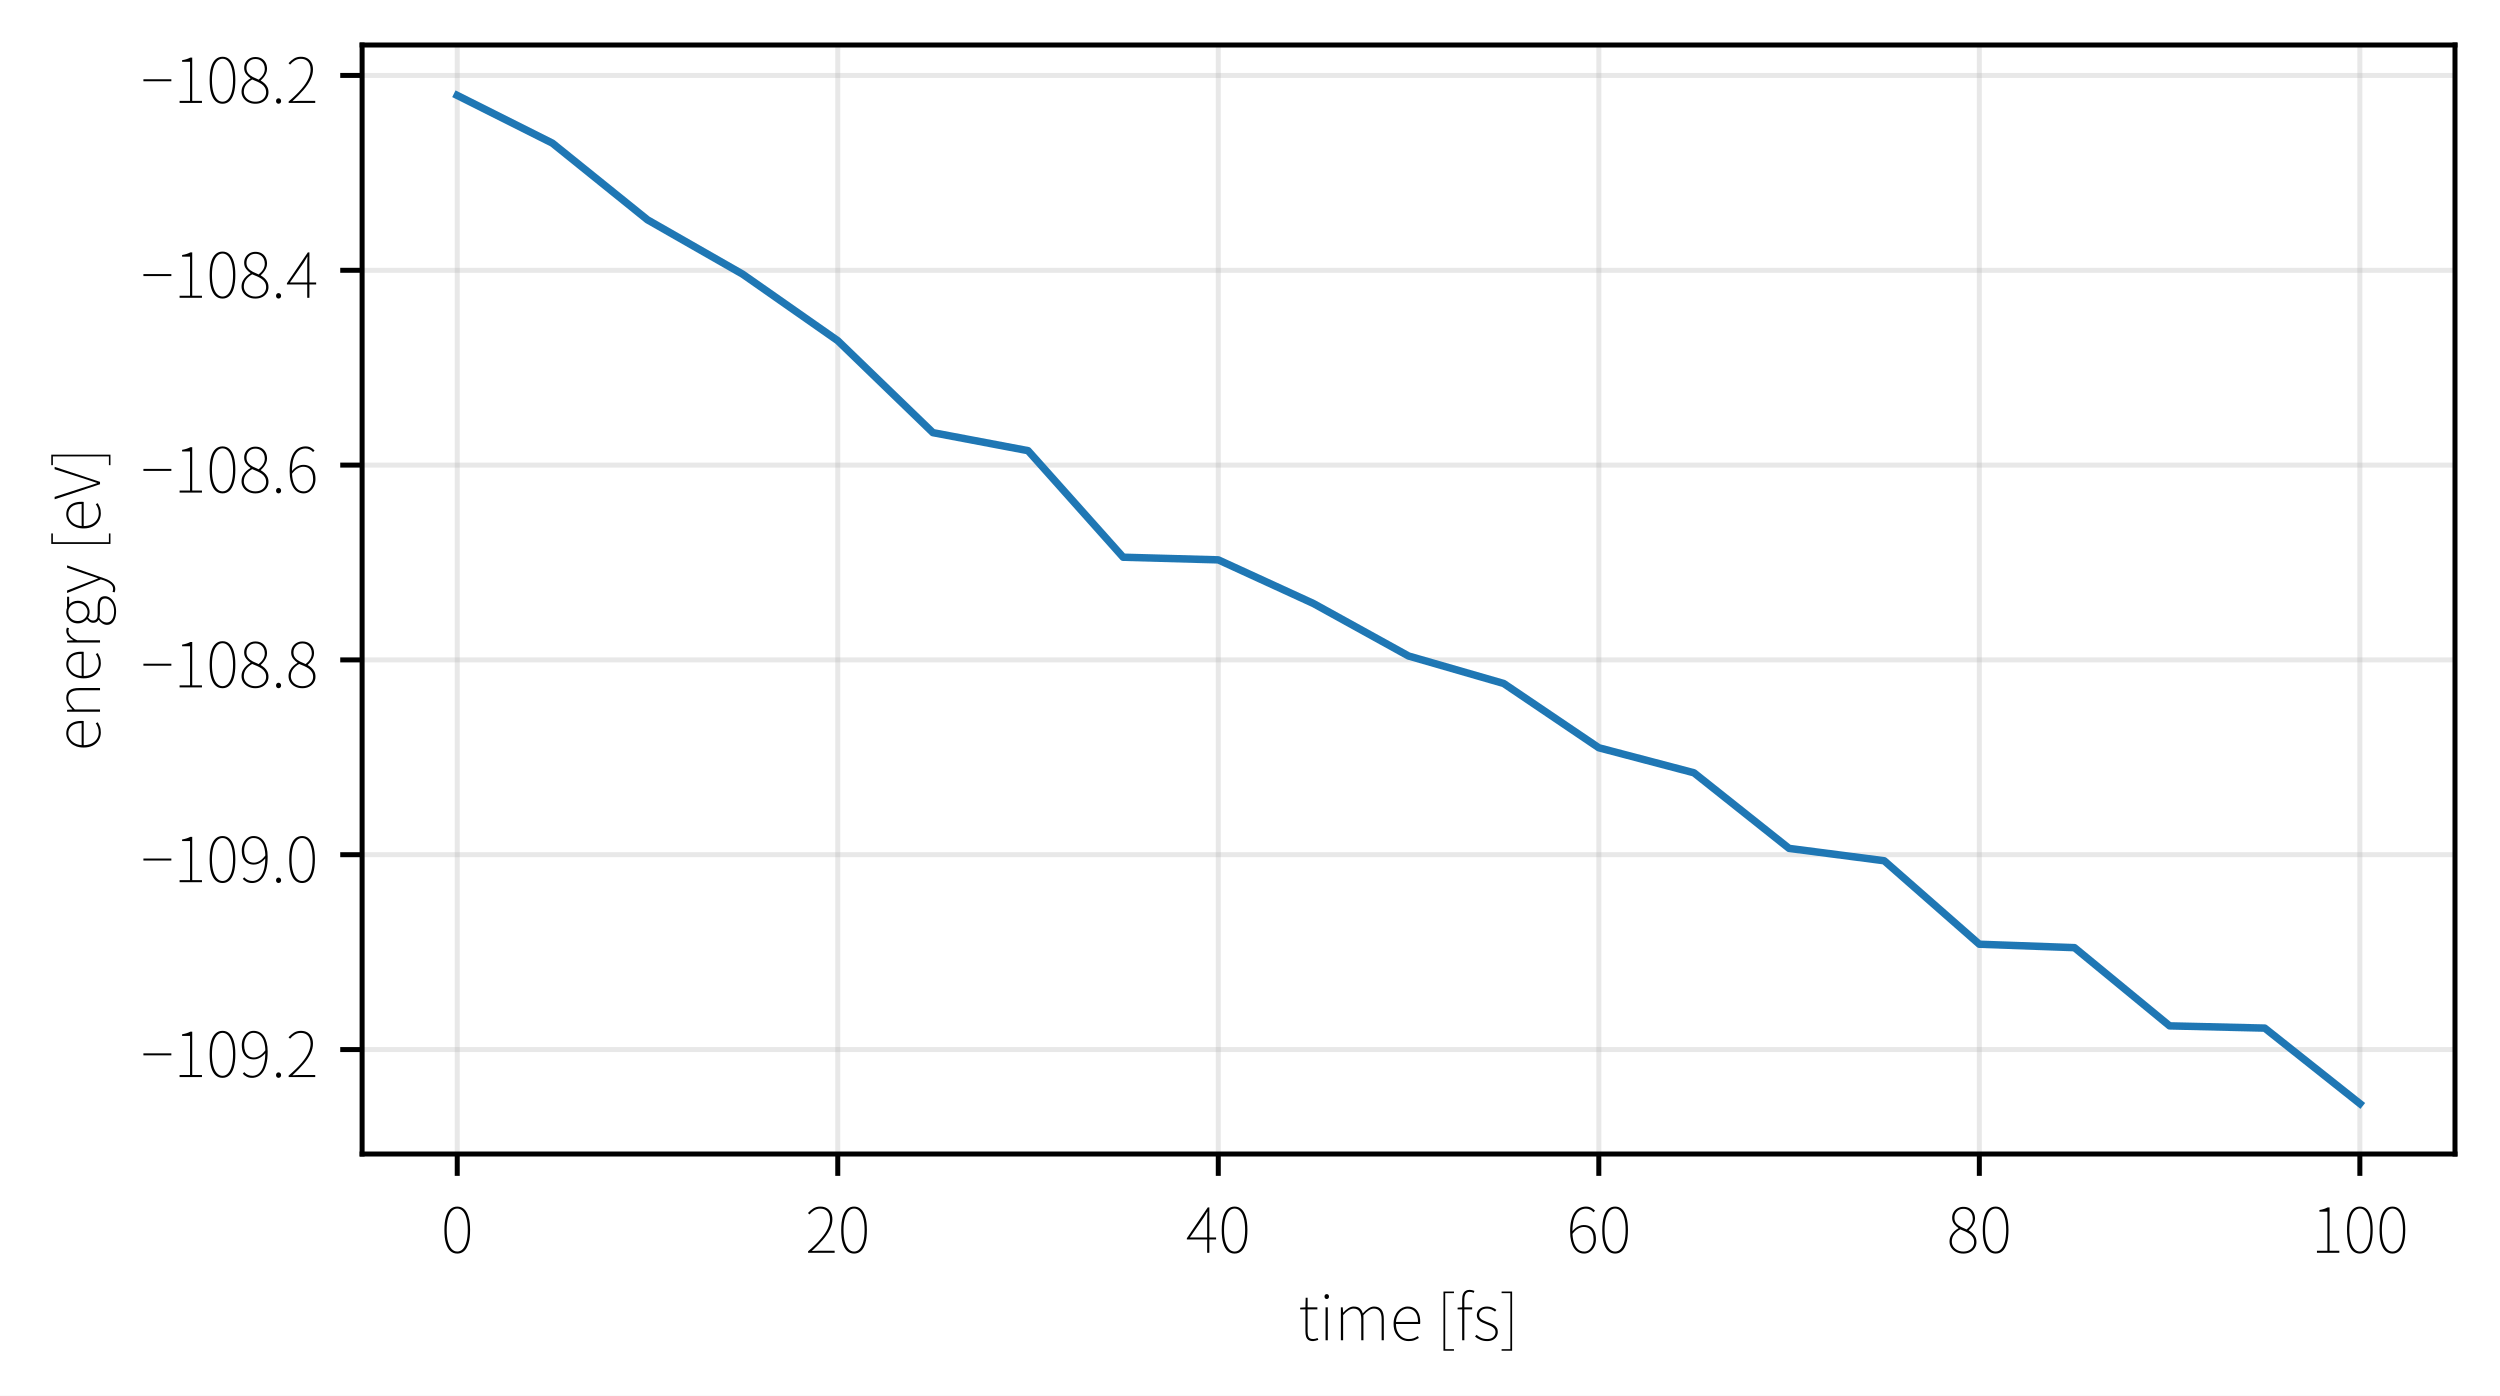
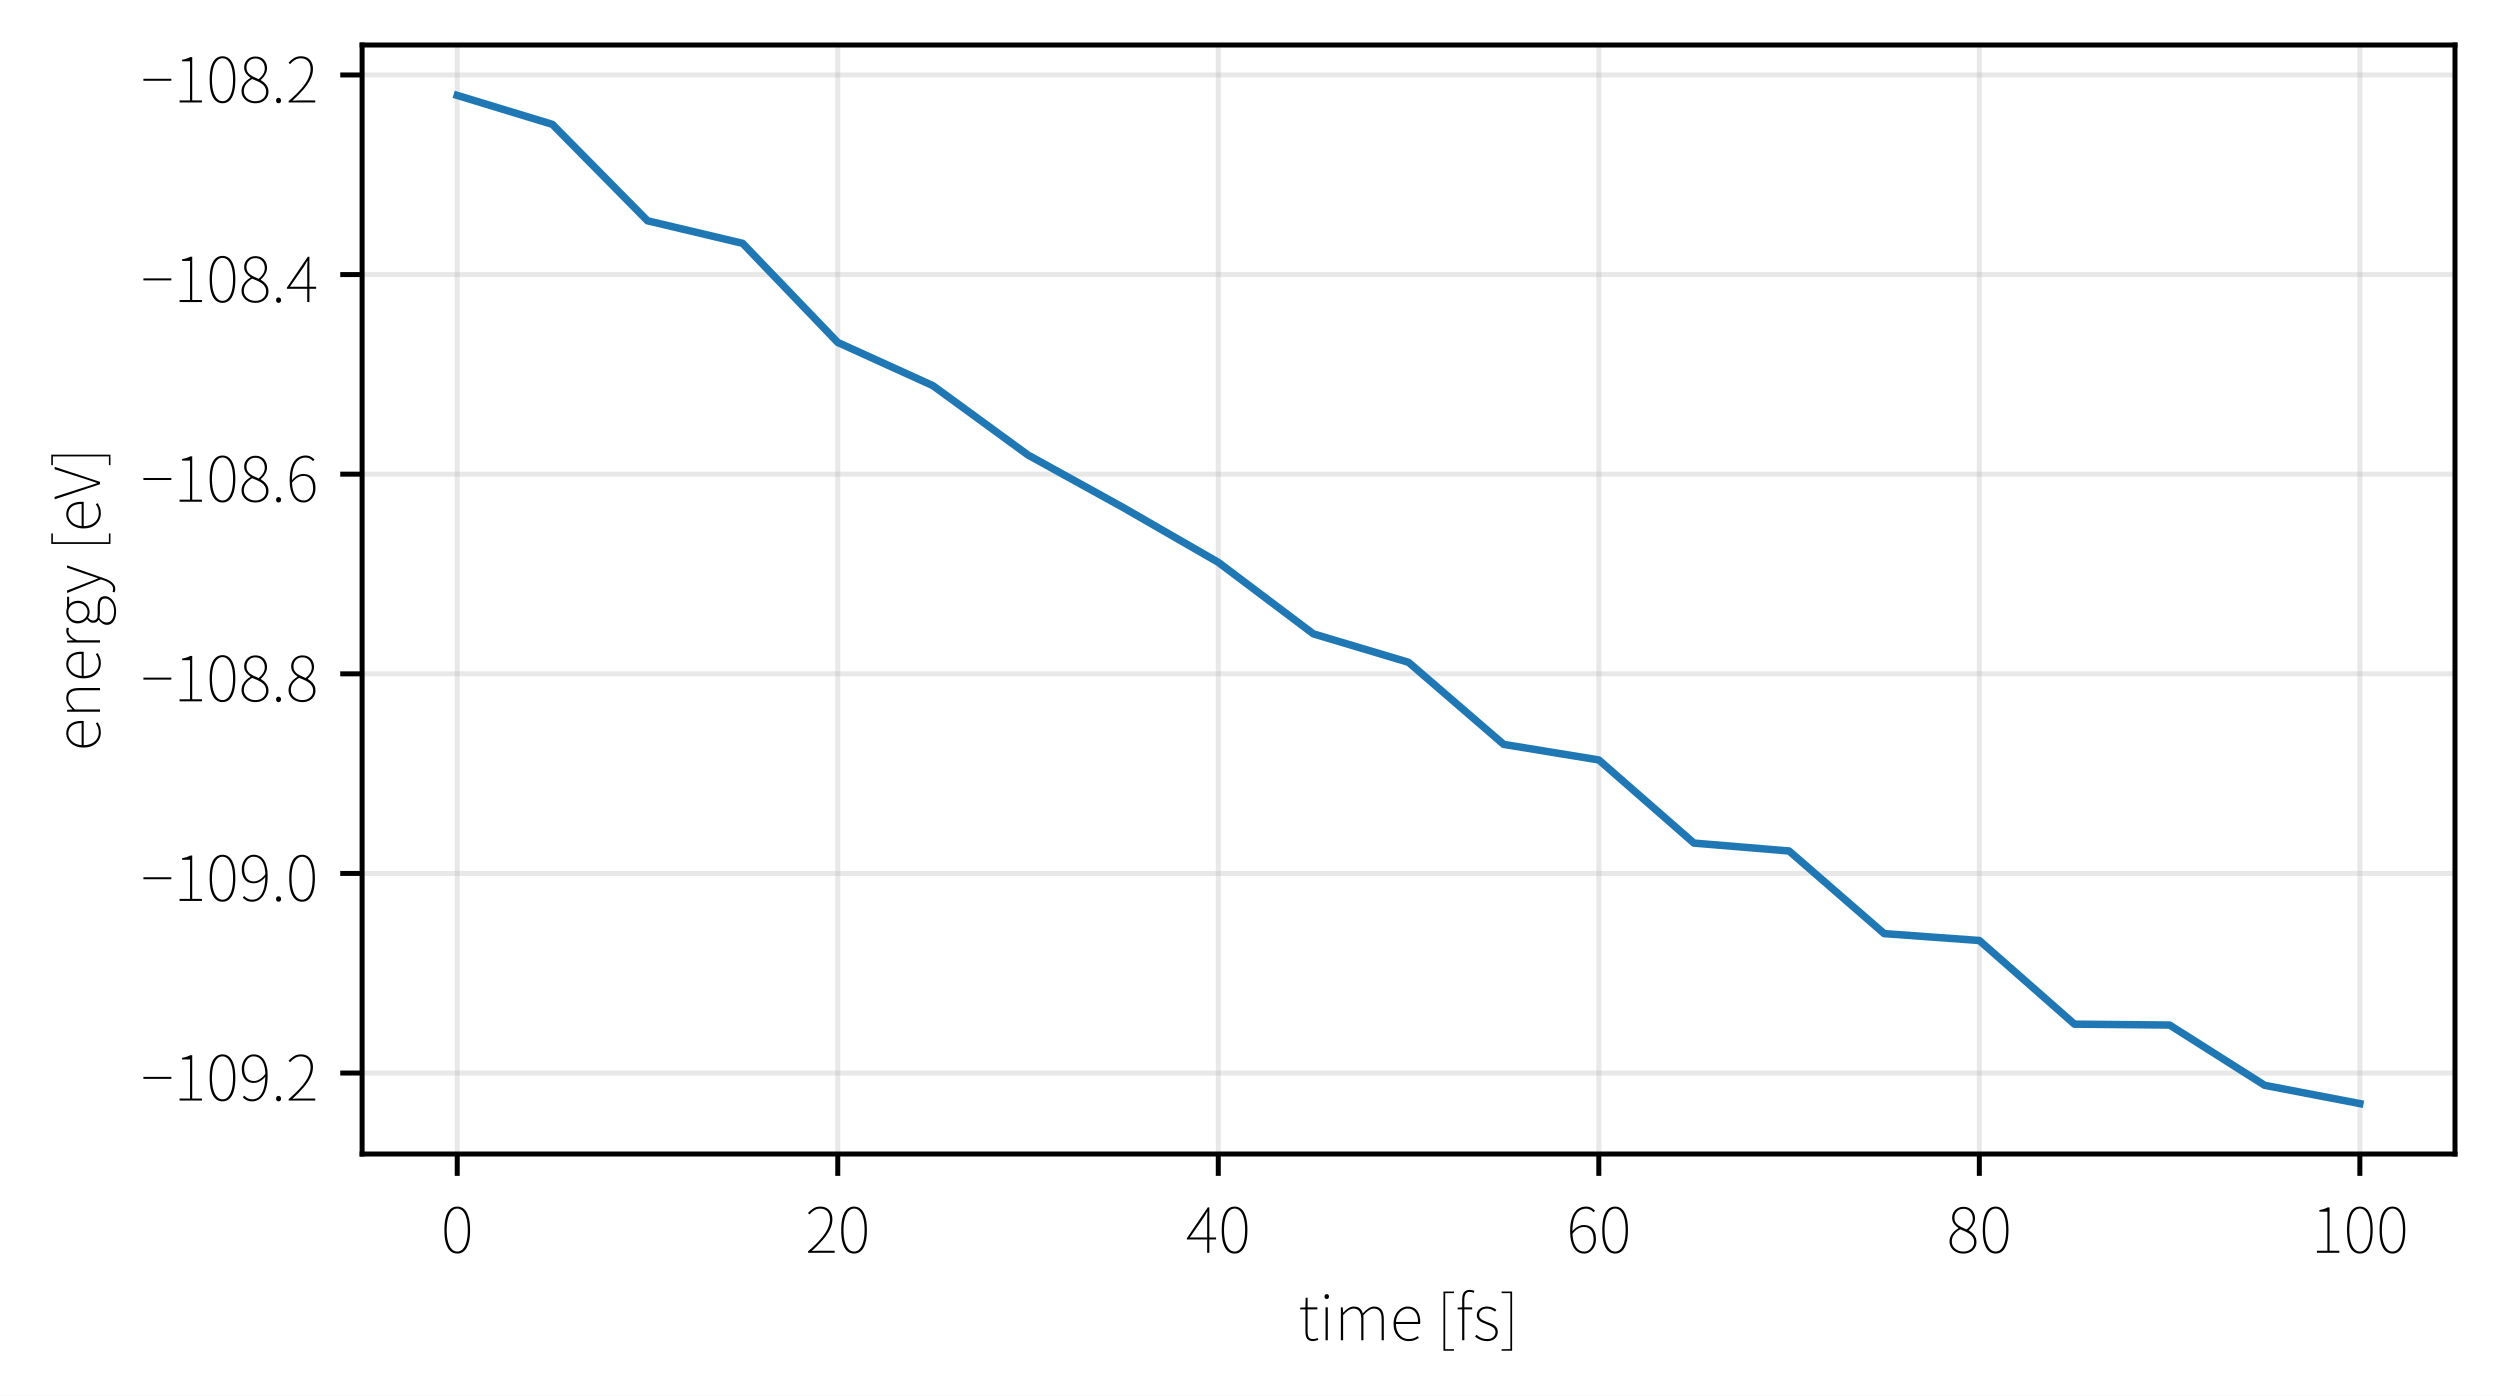
<svg xmlns="http://www.w3.org/2000/svg" xmlns:xlink="http://www.w3.org/1999/xlink" width="399.927pt" height="223.278pt" viewBox="0 0 399.927 223.278" version="1.1">
  <defs>
    <style type="text/css">*{stroke-linejoin: round; stroke-linecap: butt}</style>
  </defs>
  <g id="figure_1">
    <g id="patch_1">
      <path d="M 0 223.278  L 399.927 223.278  L 399.927 0  L 0 0  z " style="fill: #ffffff" />
    </g>
    <g id="axes_1">
      <g id="patch_2">
        <path d="M 57.927 184.608  L 392.727 184.608  L 392.727 7.2  L 57.927 7.2  z " style="fill: #ffffff" />
      </g>
      <g id="matplotlib.axis_1">
        <g id="xtick_1">
          <g id="line2d_1">
-             <path d="M 73.145 184.608  L 73.145 7.2  " clip-path="url(#pf6b33082e7)" style="fill: none; stroke: #b0b0b0; stroke-opacity: 0.3; stroke-width: 0.8; stroke-linecap: square" />
+             <path d="M 73.145 184.608  L 73.145 7.2  " clip-path="url(#p38ae97a6b6)" style="fill: none; stroke: #b0b0b0; stroke-opacity: 0.3; stroke-width: 0.8; stroke-linecap: square" />
          </g>
          <g id="line2d_2">
            <defs>
-               <path id="m069eadc478" d="M 0 0  L 0 3.5  " style="stroke: #000000; stroke-width: 0.8" />
+               <path id="mc312c97d72" d="M 0 0  L 0 3.5  " style="stroke: #000000; stroke-width: 0.8" />
            </defs>
            <g>
-               <use xlink:href="#m069eadc478" x="73.145" y="184.608" style="stroke: #000000; stroke-width: 0.8" />
+               <use xlink:href="#mc312c97d72" x="73.145" y="184.608" style="stroke: #000000; stroke-width: 0.8" />
            </g>
          </g>
          <g id="text_1">
            <g transform="translate(70.54006 200.408) scale(0.1 -0.1)">
              <defs>
                <path id="NotoSansCJKjp-Thin-11" d="M 1670 -83  Q 1261 -83 963 179  Q 666 442 509 979  Q 352 1517 352 2336  Q 352 3149 509 3677  Q 666 4205 963 4467  Q 1261 4730 1670 4730  Q 2080 4730 2371 4467  Q 2662 4205 2822 3677  Q 2982 3149 2982 2336  Q 2982 1517 2822 979  Q 2662 442 2371 179  Q 2080 -83 1670 -83  z M 1670 128  Q 1997 128 2240 384  Q 2483 640 2614 1133  Q 2746 1626 2746 2336  Q 2746 3040 2614 3529  Q 2483 4019 2240 4272  Q 1997 4525 1670 4525  Q 1344 4525 1101 4272  Q 858 4019 723 3529  Q 589 3040 589 2336  Q 589 1626 723 1133  Q 858 640 1101 384  Q 1344 128 1670 128  z " transform="scale(0.015625)" />
              </defs>
              <use xlink:href="#NotoSansCJKjp-Thin-11" />
            </g>
          </g>
        </g>
        <g id="xtick_2">
          <g id="line2d_3">
-             <path d="M 134.017 184.608  L 134.017 7.2  " clip-path="url(#pf6b33082e7)" style="fill: none; stroke: #b0b0b0; stroke-opacity: 0.3; stroke-width: 0.8; stroke-linecap: square" />
+             <path d="M 134.017 184.608  L 134.017 7.2  " clip-path="url(#p38ae97a6b6)" style="fill: none; stroke: #b0b0b0; stroke-opacity: 0.3; stroke-width: 0.8; stroke-linecap: square" />
          </g>
          <g id="line2d_4">
            <g>
-               <use xlink:href="#m069eadc478" x="134.017" y="184.608" style="stroke: #000000; stroke-width: 0.8" />
+               <use xlink:href="#mc312c97d72" x="134.017" y="184.608" style="stroke: #000000; stroke-width: 0.8" />
            </g>
          </g>
          <g id="text_2">
            <g transform="translate(128.8081 200.408) scale(0.1 -0.1)">
              <defs>
                <path id="NotoSansCJKjp-Thin-13" d="M 294 0  L 294 147  Q 1120 858 1613 1434  Q 2106 2010 2323 2499  Q 2541 2989 2541 3424  Q 2541 3725 2435 3974  Q 2330 4224 2106 4371  Q 1882 4518 1523 4518  Q 1210 4518 931 4352  Q 653 4186 442 3923  L 282 4070  Q 525 4346 829 4538  Q 1133 4730 1542 4730  Q 1939 4730 2214 4566  Q 2490 4403 2637 4112  Q 2784 3821 2784 3424  Q 2784 2918 2537 2406  Q 2291 1894 1820 1347  Q 1350 800 678 179  Q 870 192 1062 201  Q 1254 211 1440 211  L 3014 211  L 3014 0  L 294 0  z " transform="scale(0.015625)" />
              </defs>
              <use xlink:href="#NotoSansCJKjp-Thin-13" />
              <use xlink:href="#NotoSansCJKjp-Thin-11" transform="translate(52.09375 0)" />
            </g>
          </g>
        </g>
        <g id="xtick_3">
          <g id="line2d_5">
-             <path d="M 194.89 184.608  L 194.89 7.2  " clip-path="url(#pf6b33082e7)" style="fill: none; stroke: #b0b0b0; stroke-opacity: 0.3; stroke-width: 0.8; stroke-linecap: square" />
+             <path d="M 194.89 184.608  L 194.89 7.2  " clip-path="url(#p38ae97a6b6)" style="fill: none; stroke: #b0b0b0; stroke-opacity: 0.3; stroke-width: 0.8; stroke-linecap: square" />
          </g>
          <g id="line2d_6">
            <g>
-               <use xlink:href="#m069eadc478" x="194.89" y="184.608" style="stroke: #000000; stroke-width: 0.8" />
+               <use xlink:href="#mc312c97d72" x="194.89" y="184.608" style="stroke: #000000; stroke-width: 0.8" />
            </g>
          </g>
          <g id="text_3">
            <g transform="translate(189.6808 200.408) scale(0.1 -0.1)">
              <defs>
                <path id="NotoSansCJKjp-Thin-15" d="M 2195 0  L 2195 3482  Q 2195 3629 2204 3843  Q 2214 4058 2227 4205  L 2195 4205  Q 2112 4058 2019 3901  Q 1926 3744 1830 3590  L 422 1568  L 3110 1568  L 3110 1363  L 115 1363  L 115 1485  L 2259 4646  L 2419 4646  L 2419 0  L 2195 0  z " transform="scale(0.015625)" />
              </defs>
              <use xlink:href="#NotoSansCJKjp-Thin-15" />
              <use xlink:href="#NotoSansCJKjp-Thin-11" transform="translate(52.09375 0)" />
            </g>
          </g>
        </g>
        <g id="xtick_4">
          <g id="line2d_7">
-             <path d="M 255.763 184.608  L 255.763 7.2  " clip-path="url(#pf6b33082e7)" style="fill: none; stroke: #b0b0b0; stroke-opacity: 0.3; stroke-width: 0.8; stroke-linecap: square" />
+             <path d="M 255.763 184.608  L 255.763 7.2  " clip-path="url(#p38ae97a6b6)" style="fill: none; stroke: #b0b0b0; stroke-opacity: 0.3; stroke-width: 0.8; stroke-linecap: square" />
          </g>
          <g id="line2d_8">
            <g>
-               <use xlink:href="#m069eadc478" x="255.763" y="184.608" style="stroke: #000000; stroke-width: 0.8" />
+               <use xlink:href="#mc312c97d72" x="255.763" y="184.608" style="stroke: #000000; stroke-width: 0.8" />
            </g>
          </g>
          <g id="text_4">
            <g transform="translate(250.5536 200.408) scale(0.1 -0.1)">
              <defs>
                <path id="NotoSansCJKjp-Thin-17" d="M 1837 -83  Q 1498 -83 1232 67  Q 966 218 780 509  Q 595 800 496 1216  Q 397 1632 397 2170  Q 397 2886 528 3379  Q 659 3872 889 4169  Q 1120 4467 1414 4598  Q 1709 4730 2029 4730  Q 2330 4730 2550 4614  Q 2771 4499 2944 4307  L 2790 4147  Q 2643 4333 2444 4425  Q 2246 4518 2022 4518  Q 1651 4518 1334 4297  Q 1018 4077 826 3561  Q 634 3046 634 2170  Q 634 1581 762 1120  Q 890 659 1158 393  Q 1427 128 1850 128  Q 2125 128 2336 297  Q 2547 467 2672 752  Q 2797 1037 2797 1382  Q 2797 1741 2694 2025  Q 2592 2310 2368 2476  Q 2144 2643 1779 2643  Q 1523 2643 1209 2470  Q 896 2298 602 1888  L 602 2176  Q 768 2381 957 2531  Q 1146 2682 1360 2762  Q 1574 2842 1792 2842  Q 2189 2842 2467 2675  Q 2746 2509 2893 2185  Q 3040 1862 3040 1382  Q 3040 960 2873 630  Q 2707 301 2435 109  Q 2163 -83 1837 -83  z " transform="scale(0.015625)" />
              </defs>
              <use xlink:href="#NotoSansCJKjp-Thin-17" />
              <use xlink:href="#NotoSansCJKjp-Thin-11" transform="translate(52.09375 0)" />
            </g>
          </g>
        </g>
        <g id="xtick_5">
          <g id="line2d_9">
-             <path d="M 316.636 184.608  L 316.636 7.2  " clip-path="url(#pf6b33082e7)" style="fill: none; stroke: #b0b0b0; stroke-opacity: 0.3; stroke-width: 0.8; stroke-linecap: square" />
+             <path d="M 316.636 184.608  L 316.636 7.2  " clip-path="url(#p38ae97a6b6)" style="fill: none; stroke: #b0b0b0; stroke-opacity: 0.3; stroke-width: 0.8; stroke-linecap: square" />
          </g>
          <g id="line2d_10">
            <g>
-               <use xlink:href="#m069eadc478" x="316.636" y="184.608" style="stroke: #000000; stroke-width: 0.8" />
+               <use xlink:href="#mc312c97d72" x="316.636" y="184.608" style="stroke: #000000; stroke-width: 0.8" />
            </g>
          </g>
          <g id="text_5">
            <g transform="translate(311.4263 200.408) scale(0.1 -0.1)">
              <defs>
                <path id="NotoSansCJKjp-Thin-19" d="M 1696 -83  Q 1286 -83 966 80  Q 646 243 464 521  Q 282 800 282 1152  Q 282 1478 422 1744  Q 563 2010 774 2202  Q 986 2394 1197 2509  L 1197 2534  Q 954 2694 752 2953  Q 550 3213 550 3578  Q 550 3910 704 4163  Q 858 4416 1117 4560  Q 1376 4704 1696 4704  Q 2080 4704 2345 4544  Q 2611 4384 2752 4112  Q 2893 3840 2893 3494  Q 2893 3238 2784 3008  Q 2675 2778 2528 2602  Q 2381 2426 2253 2317  L 2253 2285  Q 2445 2170 2627 2010  Q 2810 1850 2925 1626  Q 3040 1402 3040 1082  Q 3040 762 2870 496  Q 2701 230 2400 73  Q 2099 -83 1696 -83  z M 2035 2387  Q 2336 2630 2499 2905  Q 2662 3181 2662 3494  Q 2662 3763 2550 3990  Q 2438 4218 2220 4358  Q 2003 4499 1696 4499  Q 1293 4499 1040 4236  Q 787 3974 787 3578  Q 787 3238 972 3017  Q 1158 2797 1446 2653  Q 1734 2509 2035 2387  z M 1696 128  Q 2035 128 2281 256  Q 2528 384 2662 601  Q 2797 819 2797 1082  Q 2797 1370 2675 1574  Q 2554 1779 2352 1923  Q 2150 2067 1894 2182  Q 1638 2298 1370 2400  Q 998 2189 758 1875  Q 518 1562 518 1152  Q 518 870 668 636  Q 819 403 1088 265  Q 1357 128 1696 128  z " transform="scale(0.015625)" />
              </defs>
              <use xlink:href="#NotoSansCJKjp-Thin-19" />
              <use xlink:href="#NotoSansCJKjp-Thin-11" transform="translate(52.09375 0)" />
            </g>
          </g>
        </g>
        <g id="xtick_6">
          <g id="line2d_11">
-             <path d="M 377.508 184.608  L 377.508 7.2  " clip-path="url(#pf6b33082e7)" style="fill: none; stroke: #b0b0b0; stroke-opacity: 0.3; stroke-width: 0.8; stroke-linecap: square" />
+             <path d="M 377.508 184.608  L 377.508 7.2  " clip-path="url(#p38ae97a6b6)" style="fill: none; stroke: #b0b0b0; stroke-opacity: 0.3; stroke-width: 0.8; stroke-linecap: square" />
          </g>
          <g id="line2d_12">
            <g>
-               <use xlink:href="#m069eadc478" x="377.508" y="184.608" style="stroke: #000000; stroke-width: 0.8" />
+               <use xlink:href="#mc312c97d72" x="377.508" y="184.608" style="stroke: #000000; stroke-width: 0.8" />
            </g>
          </g>
          <g id="text_6">
            <g transform="translate(369.6943 200.408) scale(0.1 -0.1)">
              <defs>
                <path id="NotoSansCJKjp-Thin-12" d="M 608 0  L 608 211  L 1677 211  L 1677 4211  L 864 4211  L 864 4378  Q 1133 4422 1344 4492  Q 1555 4563 1702 4646  L 1901 4646  L 1901 211  L 2899 211  L 2899 0  L 608 0  z " transform="scale(0.015625)" />
              </defs>
              <use xlink:href="#NotoSansCJKjp-Thin-12" />
              <use xlink:href="#NotoSansCJKjp-Thin-11" transform="translate(52.09375 0)" />
              <use xlink:href="#NotoSansCJKjp-Thin-11" transform="translate(104.1875 0)" />
            </g>
          </g>
        </g>
        <g id="text_7">
          <g transform="translate(207.6602 214.408) scale(0.1 -0.1)">
            <defs>
              <path id="NotoSansCJKjp-Thin-55" d="M 1542 -83  Q 1229 -83 1056 38  Q 883 160 816 381  Q 749 602 749 896  L 749 3162  L 211 3162  L 211 3341  L 749 3373  L 774 4358  L 973 4358  L 973 3373  L 1971 3373  L 1971 3162  L 973 3162  L 973 864  Q 973 538 1081 333  Q 1190 128 1562 128  Q 1658 128 1779 160  Q 1901 192 1990 237  L 2067 45  Q 1920 -6 1776 -44  Q 1632 -83 1542 -83  z " transform="scale(0.015625)" />
              <path id="NotoSansCJKjp-Thin-4a" d="M 672 0  L 672 3373  L 902 3373  L 902 0  L 672 0  z M 794 4224  Q 691 4224 627 4294  Q 563 4365 563 4486  Q 563 4595 627 4662  Q 691 4730 794 4730  Q 890 4730 957 4662  Q 1024 4595 1024 4486  Q 1024 4365 957 4294  Q 890 4224 794 4224  z " transform="scale(0.015625)" />
              <path id="NotoSansCJKjp-Thin-4e" d="M 672 0  L 672 3373  L 864 3373  L 902 2835  L 915 2835  Q 1146 3098 1427 3277  Q 1709 3456 1984 3456  Q 2400 3456 2614 3264  Q 2829 3072 2912 2752  Q 3213 3078 3497 3267  Q 3782 3456 4070 3456  Q 4563 3456 4816 3139  Q 5069 2822 5069 2170  L 5069 0  L 4845 0  L 4845 2138  Q 4845 2694 4649 2969  Q 4454 3245 4045 3245  Q 3795 3245 3539 3078  Q 3283 2912 2982 2579  L 2982 0  L 2758 0  L 2758 2138  Q 2758 2694 2566 2969  Q 2374 3245 1965 3245  Q 1722 3245 1456 3078  Q 1190 2912 902 2579  L 902 0  L 672 0  z " transform="scale(0.015625)" />
              <path id="NotoSansCJKjp-Thin-46" d="M 1920 -83  Q 1498 -83 1146 128  Q 794 339 586 732  Q 378 1126 378 1677  Q 378 2093 496 2419  Q 614 2746 822 2979  Q 1030 3213 1289 3334  Q 1549 3456 1830 3456  Q 2221 3456 2505 3277  Q 2790 3098 2947 2749  Q 3104 2400 3104 1901  Q 3104 1850 3104 1795  Q 3104 1741 3091 1670  L 621 1670  Q 621 1229 784 880  Q 947 531 1241 329  Q 1536 128 1933 128  Q 2221 128 2445 211  Q 2669 294 2861 435  L 2963 237  Q 2771 122 2534 19  Q 2298 -83 1920 -83  z M 621 1882  L 2880 1882  Q 2880 2566 2592 2905  Q 2304 3245 1830 3245  Q 1530 3245 1267 3081  Q 1005 2918 832 2614  Q 659 2310 621 1882  z " transform="scale(0.015625)" />
              <path id="NotoSansCJKjp-Thin-1" transform="scale(0.015625)" />
              <path id="NotoSansCJKjp-Thin-3c" d="M 704 -1069  L 704 4992  L 1779 4992  L 1779 4826  L 883 4826  L 883 -909  L 1779 -909  L 1779 -1069  L 704 -1069  z " transform="scale(0.015625)" />
              <path id="NotoSansCJKjp-Thin-47" d="M 704 0  L 704 4192  Q 704 4525 797 4739  Q 890 4954 1066 5059  Q 1242 5165 1485 5165  Q 1594 5165 1715 5136  Q 1837 5107 1958 5056  L 1888 4858  Q 1683 4960 1478 4960  Q 1190 4960 1059 4749  Q 928 4538 928 4160  L 928 0  L 704 0  z M 237 3162  L 237 3341  L 704 3373  L 1728 3373  L 1728 3162  L 237 3162  z " transform="scale(0.015625)" />
              <path id="NotoSansCJKjp-Thin-54" d="M 1466 -83  Q 1088 -83 774 54  Q 461 192 237 378  L 384 563  Q 595 384 851 256  Q 1107 128 1478 128  Q 1901 128 2115 339  Q 2330 550 2330 838  Q 2330 1062 2202 1209  Q 2074 1357 1878 1453  Q 1683 1549 1485 1619  Q 1229 1715 985 1824  Q 742 1933 582 2112  Q 422 2291 422 2579  Q 422 2816 544 3014  Q 666 3213 902 3334  Q 1139 3456 1485 3456  Q 1741 3456 1990 3360  Q 2240 3264 2419 3110  L 2285 2938  Q 2118 3066 1926 3155  Q 1734 3245 1472 3245  Q 1056 3245 857 3043  Q 659 2842 659 2592  Q 659 2394 771 2262  Q 883 2131 1065 2044  Q 1248 1958 1446 1882  Q 1651 1805 1849 1725  Q 2048 1645 2208 1536  Q 2368 1427 2467 1264  Q 2566 1101 2566 851  Q 2566 602 2438 387  Q 2310 173 2067 45  Q 1824 -83 1466 -83  z " transform="scale(0.015625)" />
              <path id="NotoSansCJKjp-Thin-3e" d="M 134 -1069  L 134 -909  L 1030 -909  L 1030 4826  L 134 4826  L 134 4992  L 1210 4992  L 1210 -1069  L 134 -1069  z " transform="scale(0.015625)" />
            </defs>
            <use xlink:href="#NotoSansCJKjp-Thin-55" />
            <use xlink:href="#NotoSansCJKjp-Thin-4a" transform="translate(33.40625 0)" />
            <use xlink:href="#NotoSansCJKjp-Thin-4e" transform="translate(57.90625 0)" />
            <use xlink:href="#NotoSansCJKjp-Thin-46" transform="translate(146.8125 0)" />
            <use xlink:href="#NotoSansCJKjp-Thin-1" transform="translate(199.5156 0)" />
            <use xlink:href="#NotoSansCJKjp-Thin-3c" transform="translate(221.5156 0)" />
            <use xlink:href="#NotoSansCJKjp-Thin-47" transform="translate(251.4219 0)" />
            <use xlink:href="#NotoSansCJKjp-Thin-54" transform="translate(279.3281 0)" />
            <use xlink:href="#NotoSansCJKjp-Thin-3e" transform="translate(323.4219 0)" />
          </g>
        </g>
      </g>
      <g id="matplotlib.axis_2">
        <g id="ytick_1">
          <g id="line2d_13">
-             <path d="M 57.927 167.896  L 392.727 167.896  " clip-path="url(#pf6b33082e7)" style="fill: none; stroke: #b0b0b0; stroke-opacity: 0.3; stroke-width: 0.8; stroke-linecap: square" />
+             <path d="M 57.927 171.658  L 392.727 171.658  " clip-path="url(#p38ae97a6b6)" style="fill: none; stroke: #b0b0b0; stroke-opacity: 0.3; stroke-width: 0.8; stroke-linecap: square" />
          </g>
          <g id="line2d_14">
            <defs>
-               <path id="m7f2777297d" d="M 0 0  L -3.5 0  " style="stroke: #000000; stroke-width: 0.8" />
+               <path id="m75b1fa0cea" d="M 0 0  L -3.5 0  " style="stroke: #000000; stroke-width: 0.8" />
            </defs>
            <g>
-               <use xlink:href="#m7f2777297d" x="57.927" y="167.896" style="stroke: #000000; stroke-width: 0.8" />
+               <use xlink:href="#m75b1fa0cea" x="57.927" y="171.658" style="stroke: #000000; stroke-width: 0.8" />
            </g>
          </g>
          <g id="text_8">
-             <g transform="translate(22.57031 172.2957) scale(0.1 -0.1)">
+             <g transform="translate(22.57031 176.0582) scale(0.1 -0.1)">
              <defs>
                <path id="NotoSansCJKjp-Thin-33f" d="M 237 2221  L 237 2426  L 3098 2426  L 3098 2221  L 237 2221  z " transform="scale(0.015625)" />
                <path id="NotoSansCJKjp-Thin-1a" d="M 1370 -83  Q 1050 -83 819 32  Q 589 147 410 339  L 557 506  Q 723 314 934 221  Q 1146 128 1389 128  Q 1651 128 1891 256  Q 2131 384 2316 675  Q 2502 966 2611 1443  Q 2720 1920 2720 2618  Q 2720 3168 2592 3600  Q 2464 4032 2195 4278  Q 1926 4525 1498 4525  Q 1229 4525 1014 4355  Q 800 4186 675 3901  Q 550 3616 550 3264  Q 550 2912 652 2627  Q 755 2342 979 2172  Q 1203 2003 1555 2003  Q 1830 2003 2137 2182  Q 2445 2362 2739 2765  L 2746 2470  Q 2586 2278 2397 2128  Q 2208 1978 1993 1891  Q 1779 1805 1536 1805  Q 1152 1805 877 1974  Q 602 2144 454 2470  Q 307 2797 307 3264  Q 307 3686 473 4019  Q 640 4352 912 4541  Q 1184 4730 1510 4730  Q 1850 4730 2118 4589  Q 2387 4448 2572 4176  Q 2758 3904 2857 3513  Q 2957 3123 2957 2618  Q 2957 1862 2825 1344  Q 2694 826 2470 512  Q 2246 198 1961 57  Q 1677 -83 1370 -83  z " transform="scale(0.015625)" />
                <path id="NotoSansCJKjp-Thin-f" d="M 736 -83  Q 640 -83 560 -9  Q 480 64 480 192  Q 480 333 560 406  Q 640 480 736 480  Q 838 480 918 406  Q 998 333 998 192  Q 998 64 918 -9  Q 838 -83 736 -83  z " transform="scale(0.015625)" />
              </defs>
              <use xlink:href="#NotoSansCJKjp-Thin-33f" />
              <use xlink:href="#NotoSansCJKjp-Thin-12" transform="translate(52.09375 0)" />
              <use xlink:href="#NotoSansCJKjp-Thin-11" transform="translate(104.1875 0)" />
              <use xlink:href="#NotoSansCJKjp-Thin-1a" transform="translate(156.2812 0)" />
              <use xlink:href="#NotoSansCJKjp-Thin-f" transform="translate(208.375 0)" />
              <use xlink:href="#NotoSansCJKjp-Thin-13" transform="translate(231.4688 0)" />
            </g>
          </g>
        </g>
        <g id="ytick_2">
          <g id="line2d_15">
-             <path d="M 57.927 136.73  L 392.727 136.73  " clip-path="url(#pf6b33082e7)" style="fill: none; stroke: #b0b0b0; stroke-opacity: 0.3; stroke-width: 0.8; stroke-linecap: square" />
+             <path d="M 57.927 139.725  L 392.727 139.725  " clip-path="url(#p38ae97a6b6)" style="fill: none; stroke: #b0b0b0; stroke-opacity: 0.3; stroke-width: 0.8; stroke-linecap: square" />
          </g>
          <g id="line2d_16">
            <g>
-               <use xlink:href="#m7f2777297d" x="57.927" y="136.73" style="stroke: #000000; stroke-width: 0.8" />
+               <use xlink:href="#m75b1fa0cea" x="57.927" y="139.725" style="stroke: #000000; stroke-width: 0.8" />
            </g>
          </g>
          <g id="text_9">
-             <g transform="translate(22.57031 141.1304) scale(0.1 -0.1)">
+             <g transform="translate(22.57031 144.1247) scale(0.1 -0.1)">
              <use xlink:href="#NotoSansCJKjp-Thin-33f" />
              <use xlink:href="#NotoSansCJKjp-Thin-12" transform="translate(52.09375 0)" />
              <use xlink:href="#NotoSansCJKjp-Thin-11" transform="translate(104.1875 0)" />
              <use xlink:href="#NotoSansCJKjp-Thin-1a" transform="translate(156.2812 0)" />
              <use xlink:href="#NotoSansCJKjp-Thin-f" transform="translate(208.375 0)" />
              <use xlink:href="#NotoSansCJKjp-Thin-11" transform="translate(231.4688 0)" />
            </g>
          </g>
        </g>
        <g id="ytick_3">
          <g id="line2d_17">
-             <path d="M 57.927 105.565  L 392.727 105.565  " clip-path="url(#pf6b33082e7)" style="fill: none; stroke: #b0b0b0; stroke-opacity: 0.3; stroke-width: 0.8; stroke-linecap: square" />
+             <path d="M 57.927 107.791  L 392.727 107.791  " clip-path="url(#p38ae97a6b6)" style="fill: none; stroke: #b0b0b0; stroke-opacity: 0.3; stroke-width: 0.8; stroke-linecap: square" />
          </g>
          <g id="line2d_18">
            <g>
-               <use xlink:href="#m7f2777297d" x="57.927" y="105.565" style="stroke: #000000; stroke-width: 0.8" />
+               <use xlink:href="#m75b1fa0cea" x="57.927" y="107.791" style="stroke: #000000; stroke-width: 0.8" />
            </g>
          </g>
          <g id="text_10">
-             <g transform="translate(22.57031 109.9652) scale(0.1 -0.1)">
+             <g transform="translate(22.57031 112.1912) scale(0.1 -0.1)">
              <use xlink:href="#NotoSansCJKjp-Thin-33f" />
              <use xlink:href="#NotoSansCJKjp-Thin-12" transform="translate(52.09375 0)" />
              <use xlink:href="#NotoSansCJKjp-Thin-11" transform="translate(104.1875 0)" />
              <use xlink:href="#NotoSansCJKjp-Thin-19" transform="translate(156.2812 0)" />
              <use xlink:href="#NotoSansCJKjp-Thin-f" transform="translate(208.375 0)" />
              <use xlink:href="#NotoSansCJKjp-Thin-19" transform="translate(231.4688 0)" />
            </g>
          </g>
        </g>
        <g id="ytick_4">
          <g id="line2d_19">
-             <path d="M 57.927 74.4  L 392.727 74.4  " clip-path="url(#pf6b33082e7)" style="fill: none; stroke: #b0b0b0; stroke-opacity: 0.3; stroke-width: 0.8; stroke-linecap: square" />
+             <path d="M 57.927 75.858  L 392.727 75.858  " clip-path="url(#p38ae97a6b6)" style="fill: none; stroke: #b0b0b0; stroke-opacity: 0.3; stroke-width: 0.8; stroke-linecap: square" />
          </g>
          <g id="line2d_20">
            <g>
-               <use xlink:href="#m7f2777297d" x="57.927" y="74.4" style="stroke: #000000; stroke-width: 0.8" />
+               <use xlink:href="#m75b1fa0cea" x="57.927" y="75.858" style="stroke: #000000; stroke-width: 0.8" />
            </g>
          </g>
          <g id="text_11">
-             <g transform="translate(22.57031 78.8) scale(0.1 -0.1)">
+             <g transform="translate(22.57031 80.25776) scale(0.1 -0.1)">
              <use xlink:href="#NotoSansCJKjp-Thin-33f" />
              <use xlink:href="#NotoSansCJKjp-Thin-12" transform="translate(52.09375 0)" />
              <use xlink:href="#NotoSansCJKjp-Thin-11" transform="translate(104.1875 0)" />
              <use xlink:href="#NotoSansCJKjp-Thin-19" transform="translate(156.2812 0)" />
              <use xlink:href="#NotoSansCJKjp-Thin-f" transform="translate(208.375 0)" />
              <use xlink:href="#NotoSansCJKjp-Thin-17" transform="translate(231.4688 0)" />
            </g>
          </g>
        </g>
        <g id="ytick_5">
          <g id="line2d_21">
-             <path d="M 57.927 43.235  L 392.727 43.235  " clip-path="url(#pf6b33082e7)" style="fill: none; stroke: #b0b0b0; stroke-opacity: 0.3; stroke-width: 0.8; stroke-linecap: square" />
+             <path d="M 57.927 43.924  L 392.727 43.924  " clip-path="url(#p38ae97a6b6)" style="fill: none; stroke: #b0b0b0; stroke-opacity: 0.3; stroke-width: 0.8; stroke-linecap: square" />
          </g>
          <g id="line2d_22">
            <g>
-               <use xlink:href="#m7f2777297d" x="57.927" y="43.235" style="stroke: #000000; stroke-width: 0.8" />
+               <use xlink:href="#m75b1fa0cea" x="57.927" y="43.924" style="stroke: #000000; stroke-width: 0.8" />
            </g>
          </g>
          <g id="text_12">
-             <g transform="translate(22.57031 47.63478) scale(0.1 -0.1)">
+             <g transform="translate(22.57031 48.32429) scale(0.1 -0.1)">
              <use xlink:href="#NotoSansCJKjp-Thin-33f" />
              <use xlink:href="#NotoSansCJKjp-Thin-12" transform="translate(52.09375 0)" />
              <use xlink:href="#NotoSansCJKjp-Thin-11" transform="translate(104.1875 0)" />
              <use xlink:href="#NotoSansCJKjp-Thin-19" transform="translate(156.2812 0)" />
              <use xlink:href="#NotoSansCJKjp-Thin-f" transform="translate(208.375 0)" />
              <use xlink:href="#NotoSansCJKjp-Thin-15" transform="translate(231.4688 0)" />
            </g>
          </g>
        </g>
        <g id="ytick_6">
          <g id="line2d_23">
-             <path d="M 57.927 12.07  L 392.727 12.07  " clip-path="url(#pf6b33082e7)" style="fill: none; stroke: #b0b0b0; stroke-opacity: 0.3; stroke-width: 0.8; stroke-linecap: square" />
+             <path d="M 57.927 11.991  L 392.727 11.991  " clip-path="url(#p38ae97a6b6)" style="fill: none; stroke: #b0b0b0; stroke-opacity: 0.3; stroke-width: 0.8; stroke-linecap: square" />
          </g>
          <g id="line2d_24">
            <g>
-               <use xlink:href="#m7f2777297d" x="57.927" y="12.07" style="stroke: #000000; stroke-width: 0.8" />
+               <use xlink:href="#m75b1fa0cea" x="57.927" y="11.991" style="stroke: #000000; stroke-width: 0.8" />
            </g>
          </g>
          <g id="text_13">
-             <g transform="translate(22.57031 16.46956) scale(0.1 -0.1)">
+             <g transform="translate(22.57031 16.39082) scale(0.1 -0.1)">
              <use xlink:href="#NotoSansCJKjp-Thin-33f" />
              <use xlink:href="#NotoSansCJKjp-Thin-12" transform="translate(52.09375 0)" />
              <use xlink:href="#NotoSansCJKjp-Thin-11" transform="translate(104.1875 0)" />
              <use xlink:href="#NotoSansCJKjp-Thin-19" transform="translate(156.2812 0)" />
              <use xlink:href="#NotoSansCJKjp-Thin-f" transform="translate(208.375 0)" />
              <use xlink:href="#NotoSansCJKjp-Thin-13" transform="translate(231.4688 0)" />
            </g>
          </g>
        </g>
        <g id="text_14">
          <g transform="translate(16 120.1751) rotate(-90) scale(0.1 -0.1)">
            <defs>
              <path id="NotoSansCJKjp-Thin-4f" d="M 672 0  L 672 3373  L 864 3373  L 902 2835  L 915 2835  Q 1178 3098 1453 3277  Q 1728 3456 2080 3456  Q 2598 3456 2848 3139  Q 3098 2822 3098 2170  L 3098 0  L 2867 0  L 2867 2138  Q 2867 2694 2678 2969  Q 2490 3245 2054 3245  Q 1741 3245 1481 3078  Q 1222 2912 902 2579  L 902 0  L 672 0  z " transform="scale(0.015625)" />
              <path id="NotoSansCJKjp-Thin-53" d="M 672 0  L 672 3373  L 864 3373  L 902 2739  L 915 2739  Q 1082 3046 1325 3251  Q 1568 3456 1869 3456  Q 1958 3456 2035 3443  Q 2112 3430 2195 3386  L 2138 3174  Q 2054 3206 1996 3219  Q 1939 3232 1837 3232  Q 1613 3232 1357 3030  Q 1101 2829 902 2330  L 902 0  L 672 0  z " transform="scale(0.015625)" />
              <path id="NotoSansCJKjp-Thin-48" d="M 1760 -1645  Q 1331 -1645 1020 -1526  Q 710 -1408 544 -1197  Q 378 -986 378 -704  Q 378 -480 515 -259  Q 653 -38 890 128  L 890 154  Q 762 230 675 364  Q 589 499 589 691  Q 589 922 720 1078  Q 851 1235 960 1312  L 960 1338  Q 800 1478 665 1718  Q 531 1958 531 2266  Q 531 2611 684 2880  Q 838 3149 1104 3302  Q 1370 3456 1690 3456  Q 1837 3456 1949 3430  Q 2061 3405 2131 3373  L 3258 3373  L 3258 3162  L 2451 3162  Q 2630 3014 2739 2784  Q 2848 2554 2848 2266  Q 2848 1933 2694 1661  Q 2541 1389 2278 1229  Q 2016 1069 1690 1069  Q 1549 1069 1392 1110  Q 1235 1152 1120 1222  Q 1005 1133 915 1008  Q 826 883 826 710  Q 826 518 960 380  Q 1094 243 1485 243  L 2234 243  Q 2790 243 3052 60  Q 3315 -122 3315 -512  Q 3315 -794 3123 -1056  Q 2931 -1318 2582 -1481  Q 2234 -1645 1760 -1645  z M 1690 1280  Q 1939 1280 2147 1405  Q 2355 1530 2483 1754  Q 2611 1978 2611 2266  Q 2611 2566 2486 2787  Q 2362 3008 2154 3126  Q 1946 3245 1690 3245  Q 1440 3245 1232 3126  Q 1024 3008 899 2790  Q 774 2573 774 2266  Q 774 1978 902 1754  Q 1030 1530 1238 1405  Q 1446 1280 1690 1280  z M 1773 -1440  Q 2176 -1440 2467 -1305  Q 2758 -1171 2918 -963  Q 3078 -755 3078 -538  Q 3078 -237 2870 -112  Q 2662 13 2266 13  L 1498 13  Q 1466 13 1347 25  Q 1229 38 1088 70  Q 838 -96 729 -297  Q 621 -499 621 -685  Q 621 -1018 921 -1229  Q 1222 -1440 1773 -1440  z " transform="scale(0.015625)" />
              <path id="NotoSansCJKjp-Thin-5a" d="M 474 -1562  Q 390 -1562 300 -1542  Q 211 -1523 147 -1491  L 205 -1280  Q 256 -1306 333 -1322  Q 410 -1338 486 -1338  Q 806 -1338 1024 -1066  Q 1242 -794 1382 -390  L 1478 -77  L 83 3373  L 339 3373  L 1190 1171  Q 1274 954 1373 701  Q 1472 448 1568 224  L 1600 224  Q 1683 448 1766 701  Q 1850 954 1920 1171  L 2675 3373  L 2912 3373  L 1568 -474  Q 1485 -736 1337 -985  Q 1190 -1235 979 -1398  Q 768 -1562 474 -1562  z " transform="scale(0.015625)" />
              <path id="NotoSansCJKjp-Thin-37" d="M 1587 0  L 45 4646  L 294 4646  L 1190 1869  Q 1325 1440 1437 1085  Q 1549 730 1696 301  L 1722 301  Q 1869 730 1981 1085  Q 2093 1440 2234 1869  L 3123 4646  L 3366 4646  L 1830 0  L 1587 0  z " transform="scale(0.015625)" />
            </defs>
            <use xlink:href="#NotoSansCJKjp-Thin-46" />
            <use xlink:href="#NotoSansCJKjp-Thin-4f" transform="translate(52.70312 0)" />
            <use xlink:href="#NotoSansCJKjp-Thin-46" transform="translate(110.7031 0)" />
            <use xlink:href="#NotoSansCJKjp-Thin-53" transform="translate(163.4062 0)" />
            <use xlink:href="#NotoSansCJKjp-Thin-48" transform="translate(196.2188 0)" />
            <use xlink:href="#NotoSansCJKjp-Thin-5a" transform="translate(251.8125 0)" />
            <use xlink:href="#NotoSansCJKjp-Thin-1" transform="translate(298.6094 0)" />
            <use xlink:href="#NotoSansCJKjp-Thin-3c" transform="translate(320.6094 0)" />
            <use xlink:href="#NotoSansCJKjp-Thin-46" transform="translate(350.5156 0)" />
            <use xlink:href="#NotoSansCJKjp-Thin-37" transform="translate(402.3125 0)" />
            <use xlink:href="#NotoSansCJKjp-Thin-3e" transform="translate(455.5156 0)" />
          </g>
        </g>
      </g>
      <g id="line2d_25">
-         <path d="M 73.145 15.264  L 88.363 22.899  L 103.581 35.163  L 118.799 43.858  L 134.017 54.501  L 149.236 69.211  L 164.454 72.094  L 179.672 89.141  L 194.89 89.562  L 210.108 96.543  L 225.327 104.942  L 240.545 109.336  L 255.763 119.621  L 270.981 123.625  L 286.199 135.718  L 301.417 137.697  L 316.636 151.051  L 331.854 151.596  L 347.072 164.109  L 362.29 164.467  L 377.508 176.544  " clip-path="url(#pf6b33082e7)" style="fill: none; stroke: #1f77b4; stroke-width: 1.2; stroke-linecap: square" />
+         <path d="M 73.145 15.264  L 88.363 19.894  L 103.581 35.318  L 118.799 38.927  L 134.017 54.782  L 149.236 61.695  L 164.454 72.792  L 179.672 81.191  L 194.89 89.956  L 210.108 101.405  L 225.327 105.955  L 240.545 119.08  L 255.763 121.571  L 270.981 134.871  L 286.199 136.132  L 301.417 149.353  L 316.636 150.454  L 331.854 163.834  L 347.072 163.978  L 362.29 173.622  L 377.508 176.544  " clip-path="url(#p38ae97a6b6)" style="fill: none; stroke: #1f77b4; stroke-width: 1.2; stroke-linecap: square" />
      </g>
      <g id="patch_3">
        <path d="M 57.927 184.608  L 57.927 7.2  " style="fill: none; stroke: #000000; stroke-width: 0.8; stroke-linejoin: miter; stroke-linecap: square" />
      </g>
      <g id="patch_4">
        <path d="M 392.727 184.608  L 392.727 7.2  " style="fill: none; stroke: #000000; stroke-width: 0.8; stroke-linejoin: miter; stroke-linecap: square" />
      </g>
      <g id="patch_5">
        <path d="M 57.927 184.608  L 392.727 184.608  " style="fill: none; stroke: #000000; stroke-width: 0.8; stroke-linejoin: miter; stroke-linecap: square" />
      </g>
      <g id="patch_6">
        <path d="M 57.927 7.2  L 392.727 7.2  " style="fill: none; stroke: #000000; stroke-width: 0.8; stroke-linejoin: miter; stroke-linecap: square" />
      </g>
    </g>
  </g>
  <defs>
-     <clipPath id="pf6b33082e7">
+     <clipPath id="p38ae97a6b6">
      <rect x="57.927" y="7.2" width="334.8" height="177.408" />
    </clipPath>
  </defs>
</svg>
